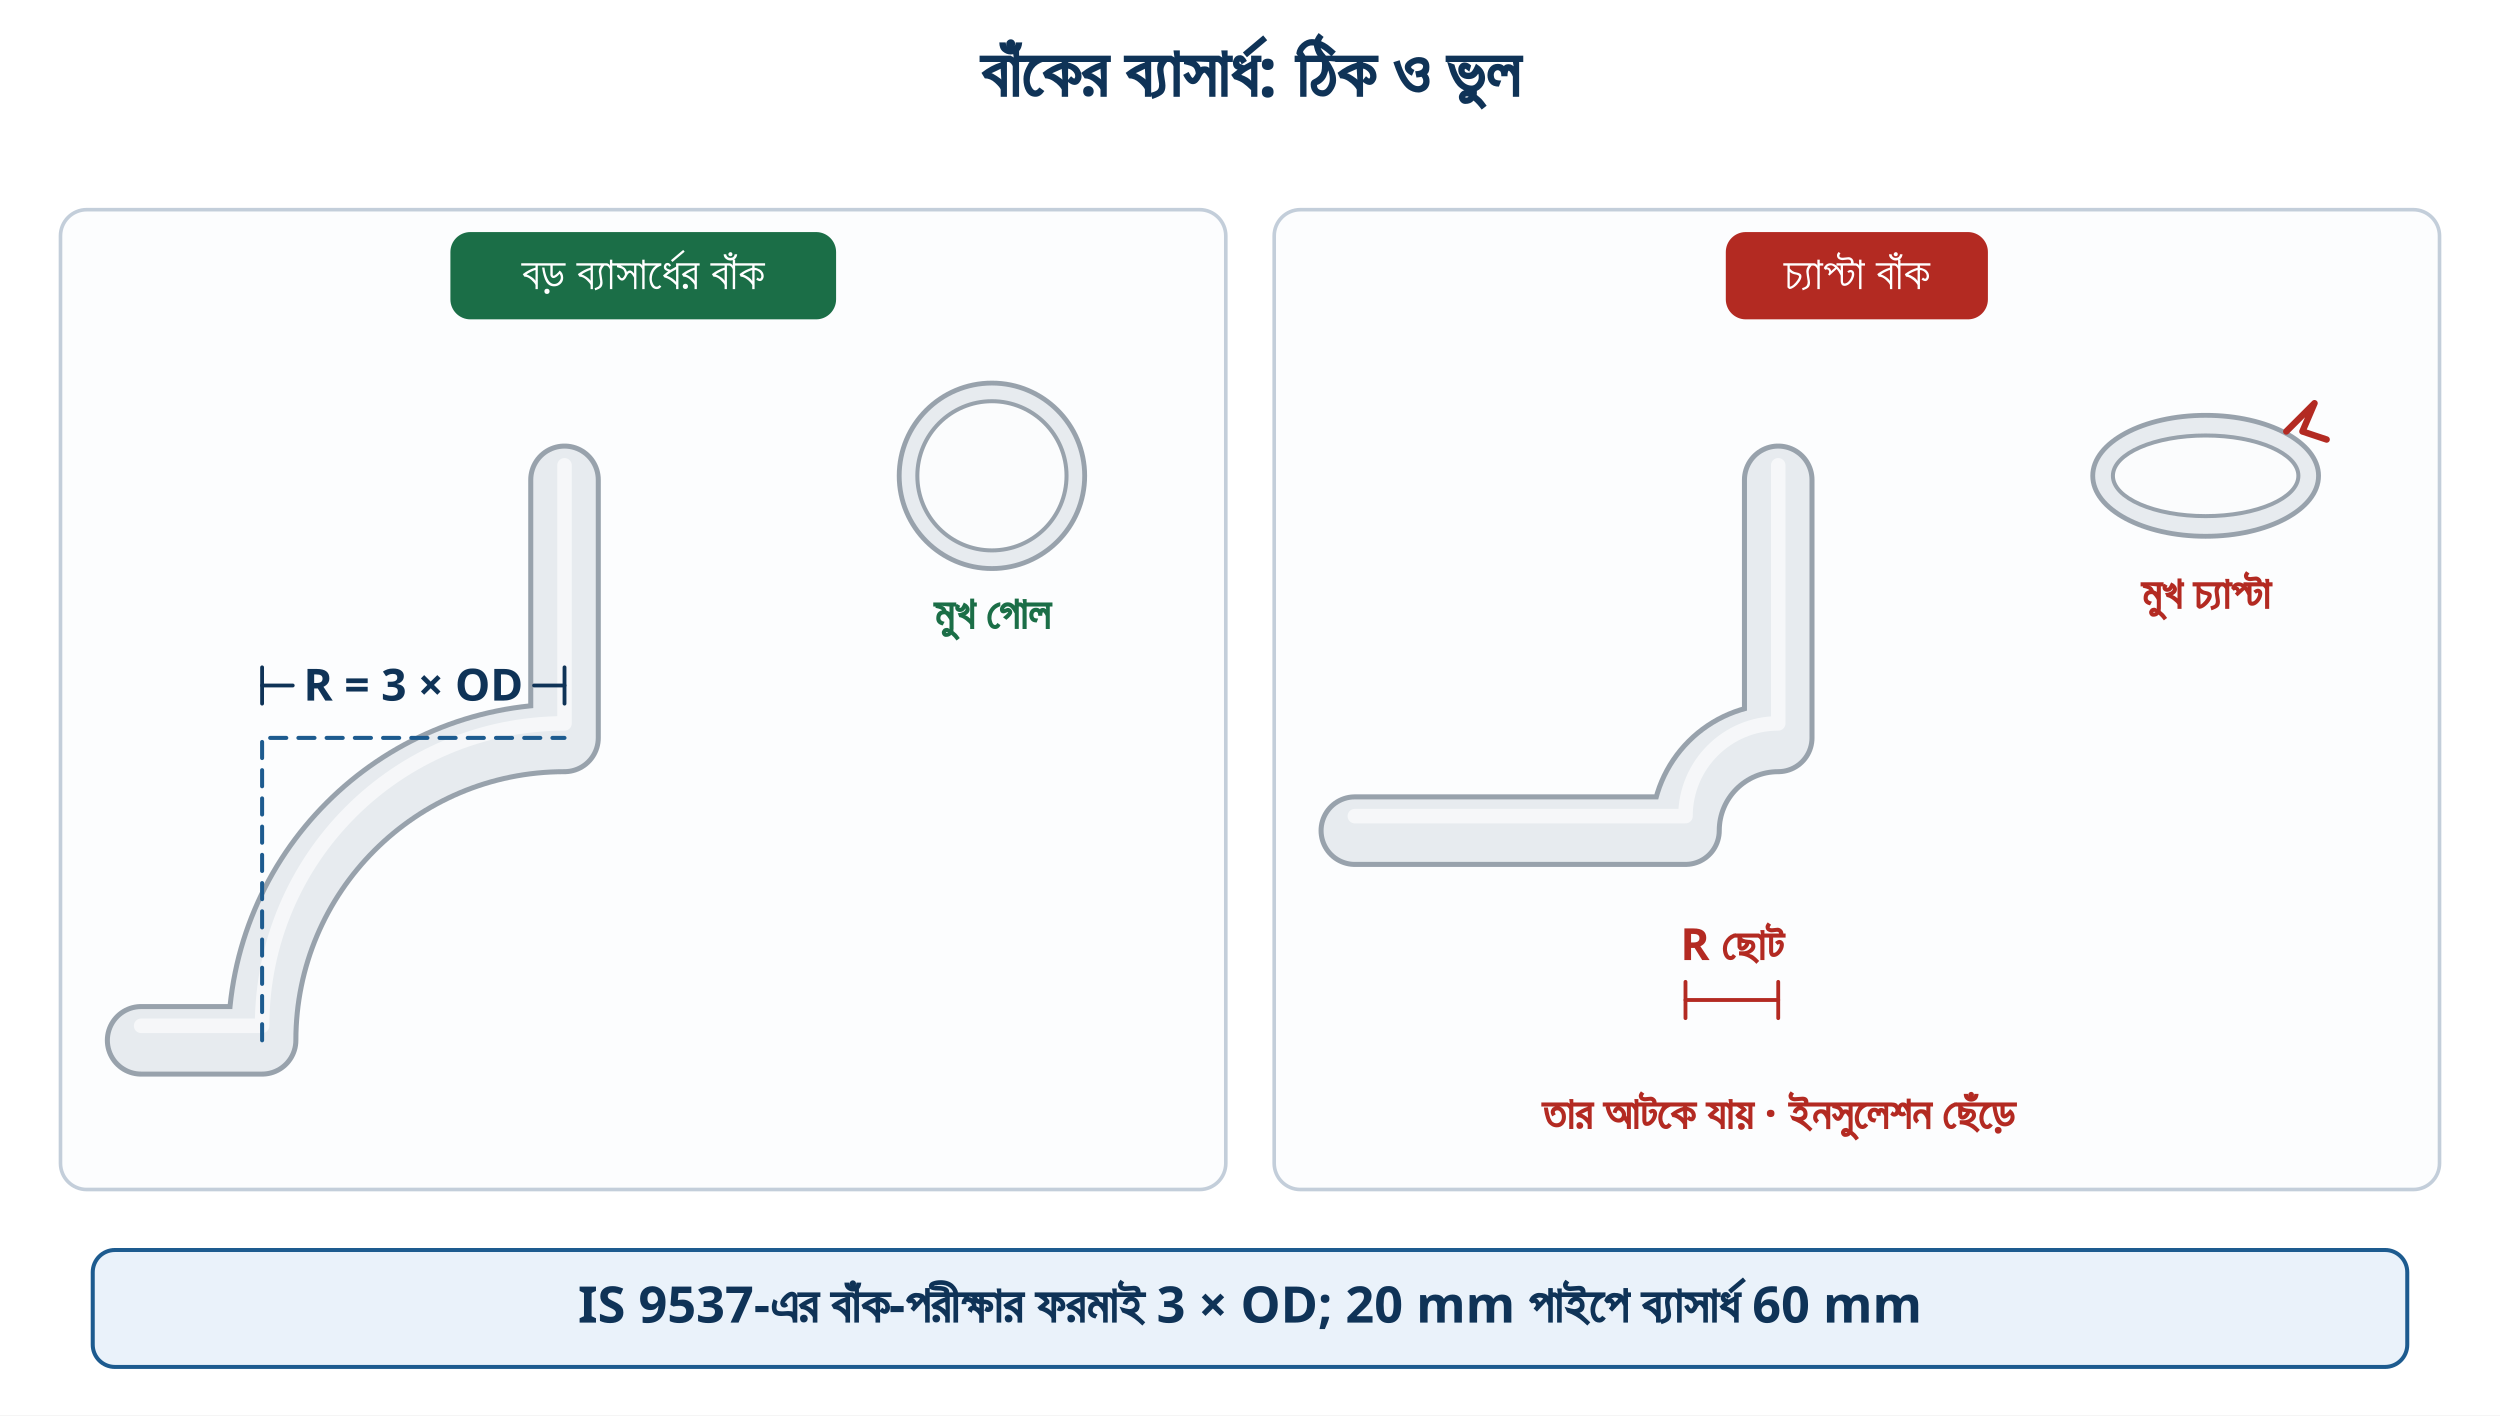
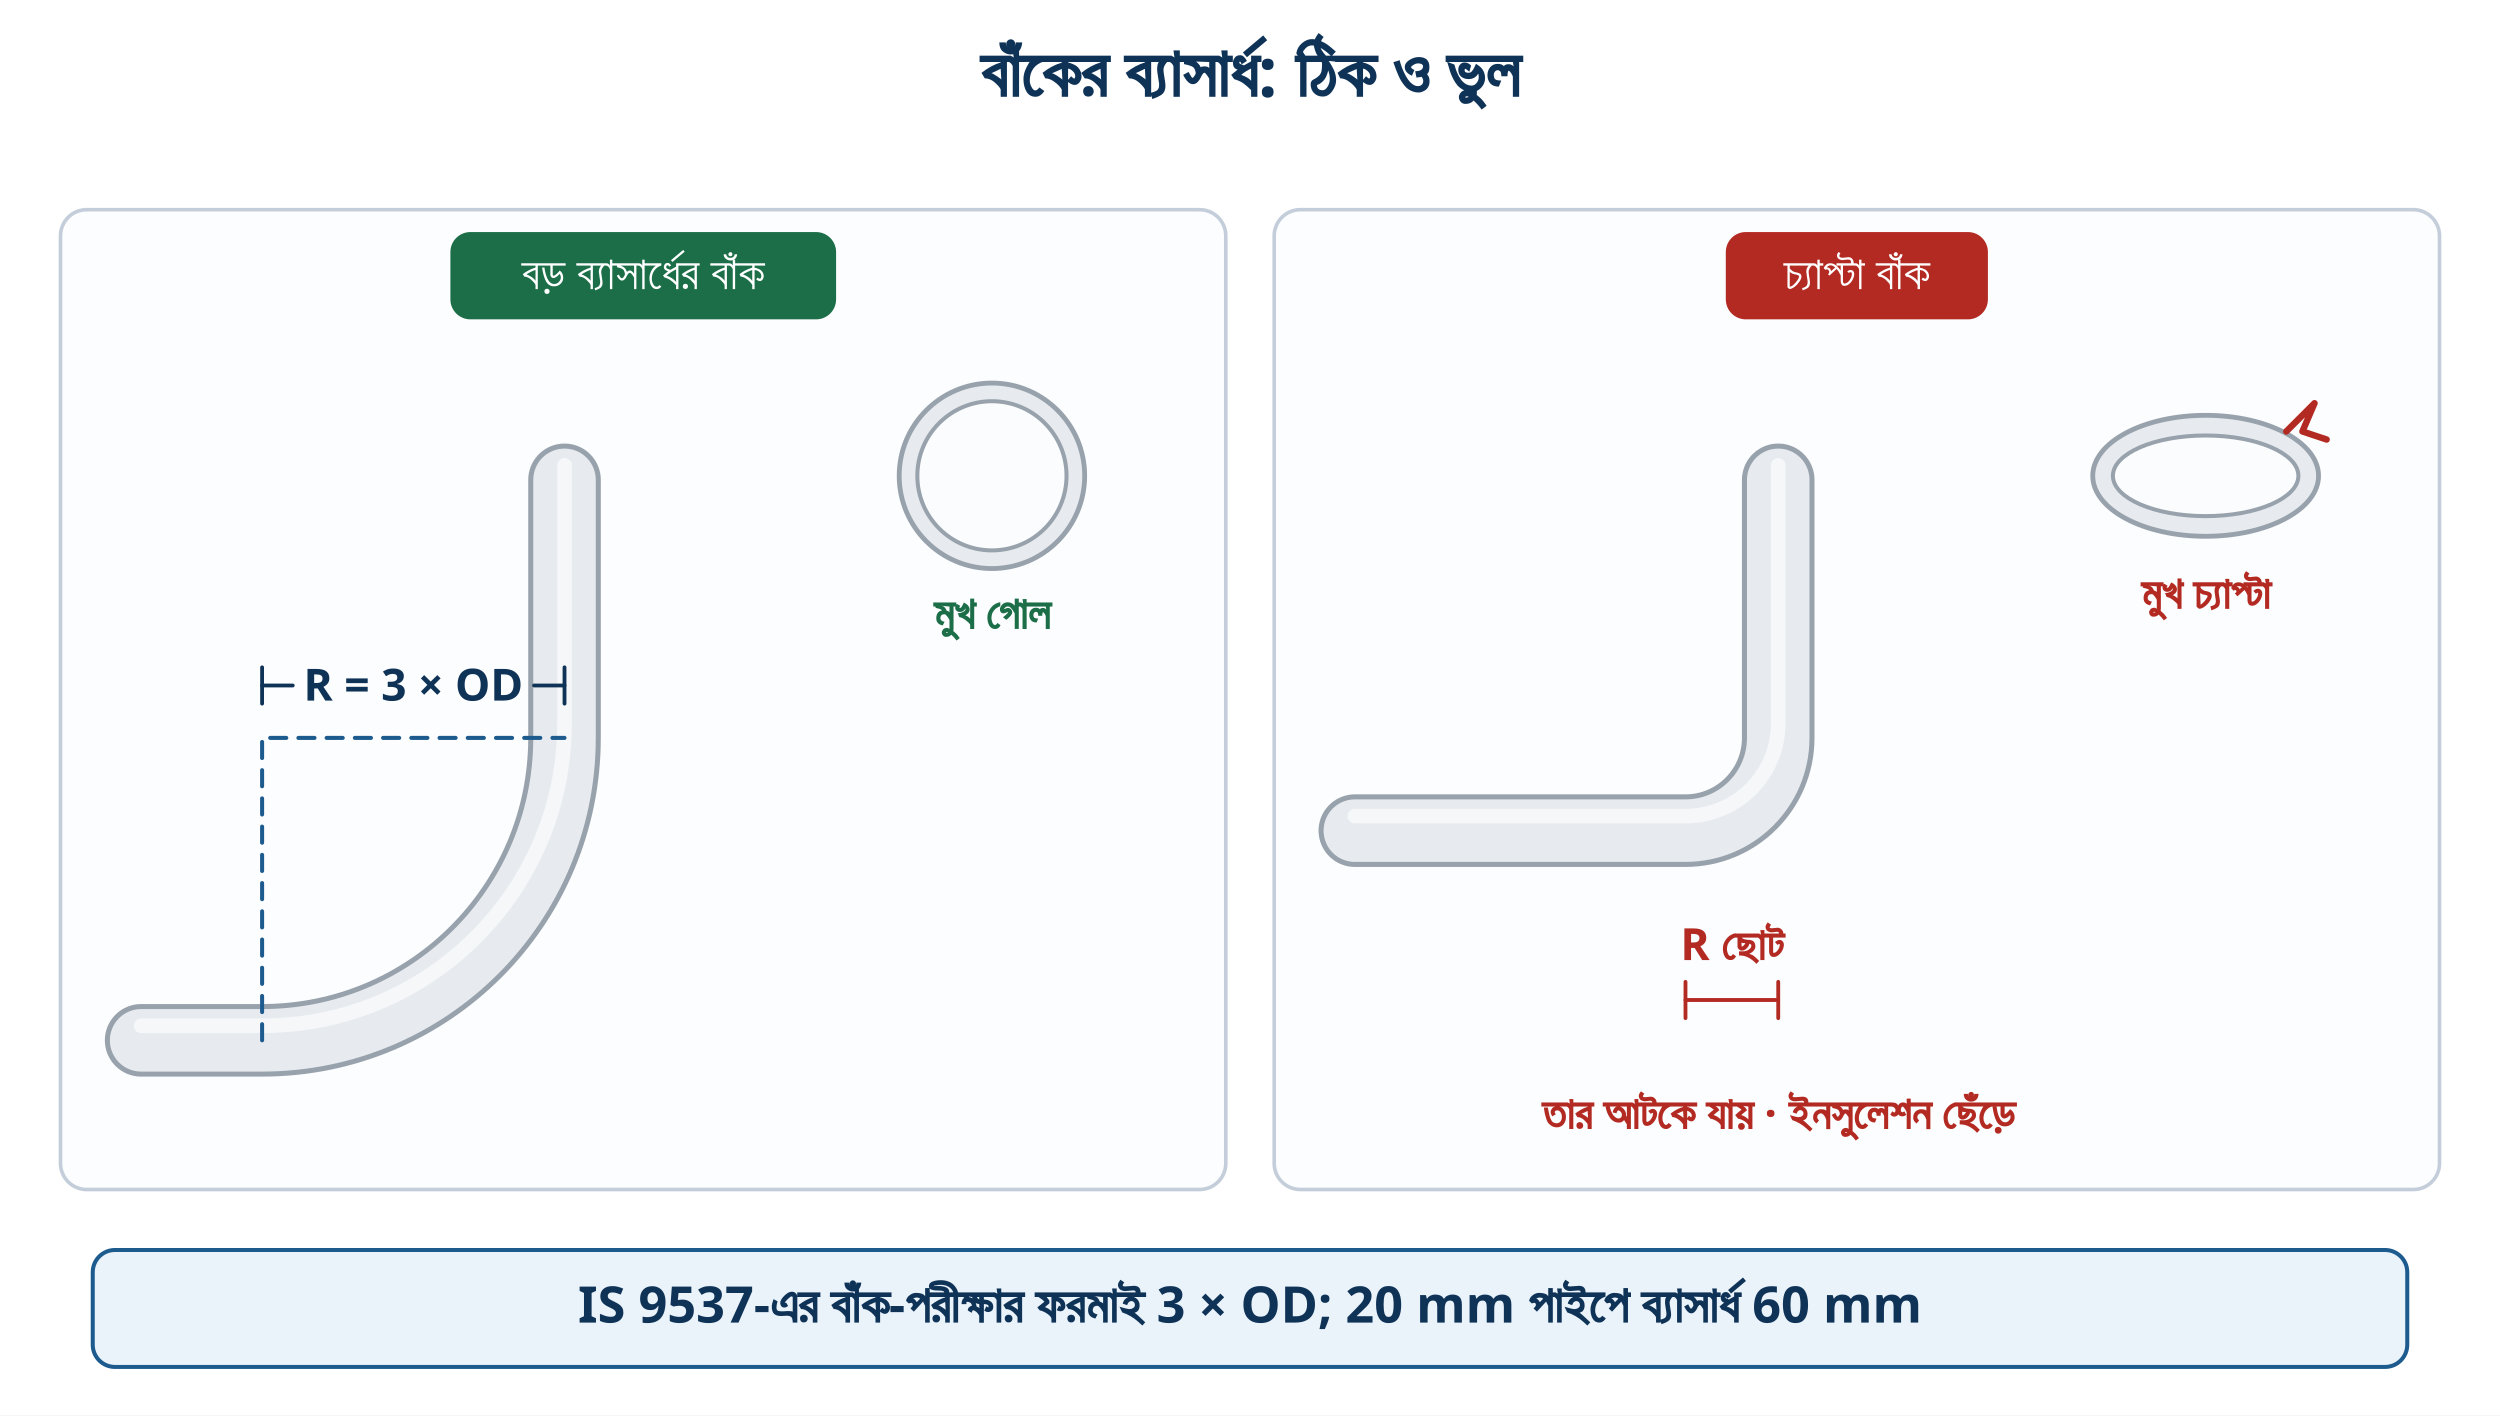
<svg xmlns="http://www.w3.org/2000/svg" width="1240" height="702" viewBox="0 0 1240 702">
  <rect width="1240" height="702" fill="#FFFFFF" />
  <text x="620.0" y="48.0" font-family="Kalpurush" font-size="34" font-weight="700" fill="#0F3357" text-anchor="middle">বাঁকের ব্যাসার্ধ: ঠিক ও ভুল</text>
  <rect x="30.0" y="104.0" width="578.0" height="486.0" rx="13" fill="#FCFDFE" stroke="#C3CEDA" stroke-width="1.8" />
  <rect x="224.3" y="116.0" width="189.5" height="41.5" rx="9" fill="#1B6E47" stroke="#1B6E47" stroke-width="1.8" />
  <text x="319.0" y="143.4" font-family="Kalpurush" font-size="23" font-weight="600" fill="#FFFFFF" text-anchor="middle">বড় ব্যাসার্ধের বাঁক</text>
  <rect x="632.0" y="104.0" width="578.0" height="486.0" rx="13" fill="#FCFDFE" stroke="#C3CEDA" stroke-width="1.8" />
  <rect x="856.9" y="116.0" width="128.2" height="41.5" rx="9" fill="#B32A22" stroke="#B32A22" stroke-width="1.8" />
  <text x="921.0" y="143.4" font-family="Kalpurush" font-size="23" font-weight="600" fill="#FFFFFF" text-anchor="middle">চ্যাপ্টা বাঁক</text>
-   <path d="M 70 516 L 130 516 A 150 150 0 0 1 280 366 L 280 238" fill="none" stroke="#98A2AC" stroke-width="36" stroke-linecap="round" stroke-linejoin="round" />
-   <path d="M 70 516 L 130 516 A 150 150 0 0 1 280 366 L 280 238" fill="none" stroke="#E7EBEF" stroke-width="31.0" stroke-linecap="round" stroke-linejoin="round" />
+   <path d="M 70 516 L 130 516 A 150 150 0 0 0 280 366 L 280 238" fill="none" stroke="#98A2AC" stroke-width="36" stroke-linecap="round" stroke-linejoin="round" />
+   <path d="M 70 516 L 130 516 A 150 150 0 0 0 280 366 L 280 238" fill="none" stroke="#E7EBEF" stroke-width="31.0" stroke-linecap="round" stroke-linejoin="round" />
  <g transform="translate(0,-7.2)" opacity="0.62">
-     <path d="M 70 516 L 130 516 A 150 150 0 0 1 280 366 L 280 238" fill="none" stroke="#FFFFFF" stroke-width="7.2" stroke-linecap="round" stroke-linejoin="round" />
+     <path d="M 70 516 L 130 516 A 150 150 0 0 0 280 366 L 280 238" fill="none" stroke="#FFFFFF" stroke-width="7.2" stroke-linecap="round" stroke-linejoin="round" />
  </g>
  <path d="M 130 516 L 130 366 L 280 366" fill="none" stroke="#1D5B8F" stroke-width="2" stroke-linecap="round" stroke-linejoin="round" stroke-dasharray="8 6" />
  <line x1="130.0" y1="340.0" x2="145.2" y2="340.0" stroke="#0F3357" stroke-width="1.9" stroke-linecap="round" />
  <line x1="264.9" y1="340.0" x2="280.0" y2="340.0" stroke="#0F3357" stroke-width="1.9" stroke-linecap="round" />
  <line x1="130.0" y1="331.0" x2="130.0" y2="349.0" stroke="#0F3357" stroke-width="1.9" stroke-linecap="round" />
  <line x1="280.0" y1="331.0" x2="280.0" y2="349.0" stroke="#0F3357" stroke-width="1.9" stroke-linecap="round" />
  <text x="205.0" y="347.5" font-family="Kalpurush" font-size="22" font-weight="700" fill="#0F3357" text-anchor="middle">R = 3 × OD</text>
  <circle cx="492.0" cy="236.0" r="46.0" fill="#E7EBEF" stroke="#98A2AC" stroke-width="2.4" />
  <circle cx="492.0" cy="236.0" r="37.0" fill="#FBFCFD" stroke="#98A2AC" stroke-width="2.0" />
  <text x="492.0" y="312.0" font-family="Kalpurush" font-size="22" font-weight="700" fill="#1B6E47" text-anchor="middle">মুখ গোল</text>
-   <path d="M 672 412 L 836 412 A 46 46 0 0 1 882 366 L 882 238" fill="none" stroke="#98A2AC" stroke-width="36" stroke-linecap="round" stroke-linejoin="round" />
-   <path d="M 672 412 L 836 412 A 46 46 0 0 1 882 366 L 882 238" fill="none" stroke="#E7EBEF" stroke-width="31.0" stroke-linecap="round" stroke-linejoin="round" />
+   <path d="M 672 412 L 836 412 A 46 46 0 0 0 882 366 L 882 238" fill="none" stroke="#98A2AC" stroke-width="36" stroke-linecap="round" stroke-linejoin="round" />
+   <path d="M 672 412 L 836 412 A 46 46 0 0 0 882 366 L 882 238" fill="none" stroke="#E7EBEF" stroke-width="31.0" stroke-linecap="round" stroke-linejoin="round" />
  <g transform="translate(0,-7.2)" opacity="0.62">
-     <path d="M 672 412 L 836 412 A 46 46 0 0 1 882 366 L 882 238" fill="none" stroke="#FFFFFF" stroke-width="7.2" stroke-linecap="round" stroke-linejoin="round" />
+     <path d="M 672 412 L 836 412 A 46 46 0 0 0 882 366 L 882 238" fill="none" stroke="#FFFFFF" stroke-width="7.2" stroke-linecap="round" stroke-linejoin="round" />
  </g>
  <line x1="836.0" y1="496.0" x2="882.0" y2="496.0" stroke="#B32A22" stroke-width="1.9" stroke-linecap="round" />
  <line x1="836.0" y1="487.0" x2="836.0" y2="505.0" stroke="#B32A22" stroke-width="1.9" stroke-linecap="round" />
  <line x1="882.0" y1="487.0" x2="882.0" y2="505.0" stroke="#B32A22" stroke-width="1.9" stroke-linecap="round" />
  <text x="859.0" y="476.2" font-family="Kalpurush" font-size="22" font-weight="700" fill="#B32A22" text-anchor="middle">R ছোট</text>
  <ellipse cx="1094.0" cy="236.0" rx="56.0" ry="30.0" fill="#E7EBEF" stroke="#98A2AC" stroke-width="2.4" />
  <ellipse cx="1094.0" cy="236.0" rx="46.0" ry="20.0" fill="#FBFCFD" stroke="#98A2AC" stroke-width="2.0" />
  <path d="M 1134 214 l 14 -14 l -6 14 l 12 4" fill="none" stroke="#B32A22" stroke-width="3.2" stroke-linecap="round" stroke-linejoin="round" />
  <text x="1094.0" y="302.0" font-family="Kalpurush" font-size="22" font-weight="700" fill="#B32A22" text-anchor="middle">মুখ চ্যাপ্টা</text>
  <text x="882.0" y="560.0" font-family="Kalpurush" font-size="22" font-weight="700" fill="#B32A22" text-anchor="middle">তার আটকে যায় · ইনসুলেশন ছেঁড়ে</text>
  <rect x="46.0" y="620.0" width="1148.0" height="58.0" rx="11" fill="#EAF2FA" stroke="#1D5B8F" stroke-width="2" />
  <text x="620.0" y="656.0" font-family="Kalpurush" font-size="25" font-weight="700" fill="#0F3357" text-anchor="middle">IS 9537-এর বাঁক-পরীক্ষার ফরমাই 3 × OD; 20 mm পাইপে ব্যাসার্ধ 60 mm</text>
</svg>
